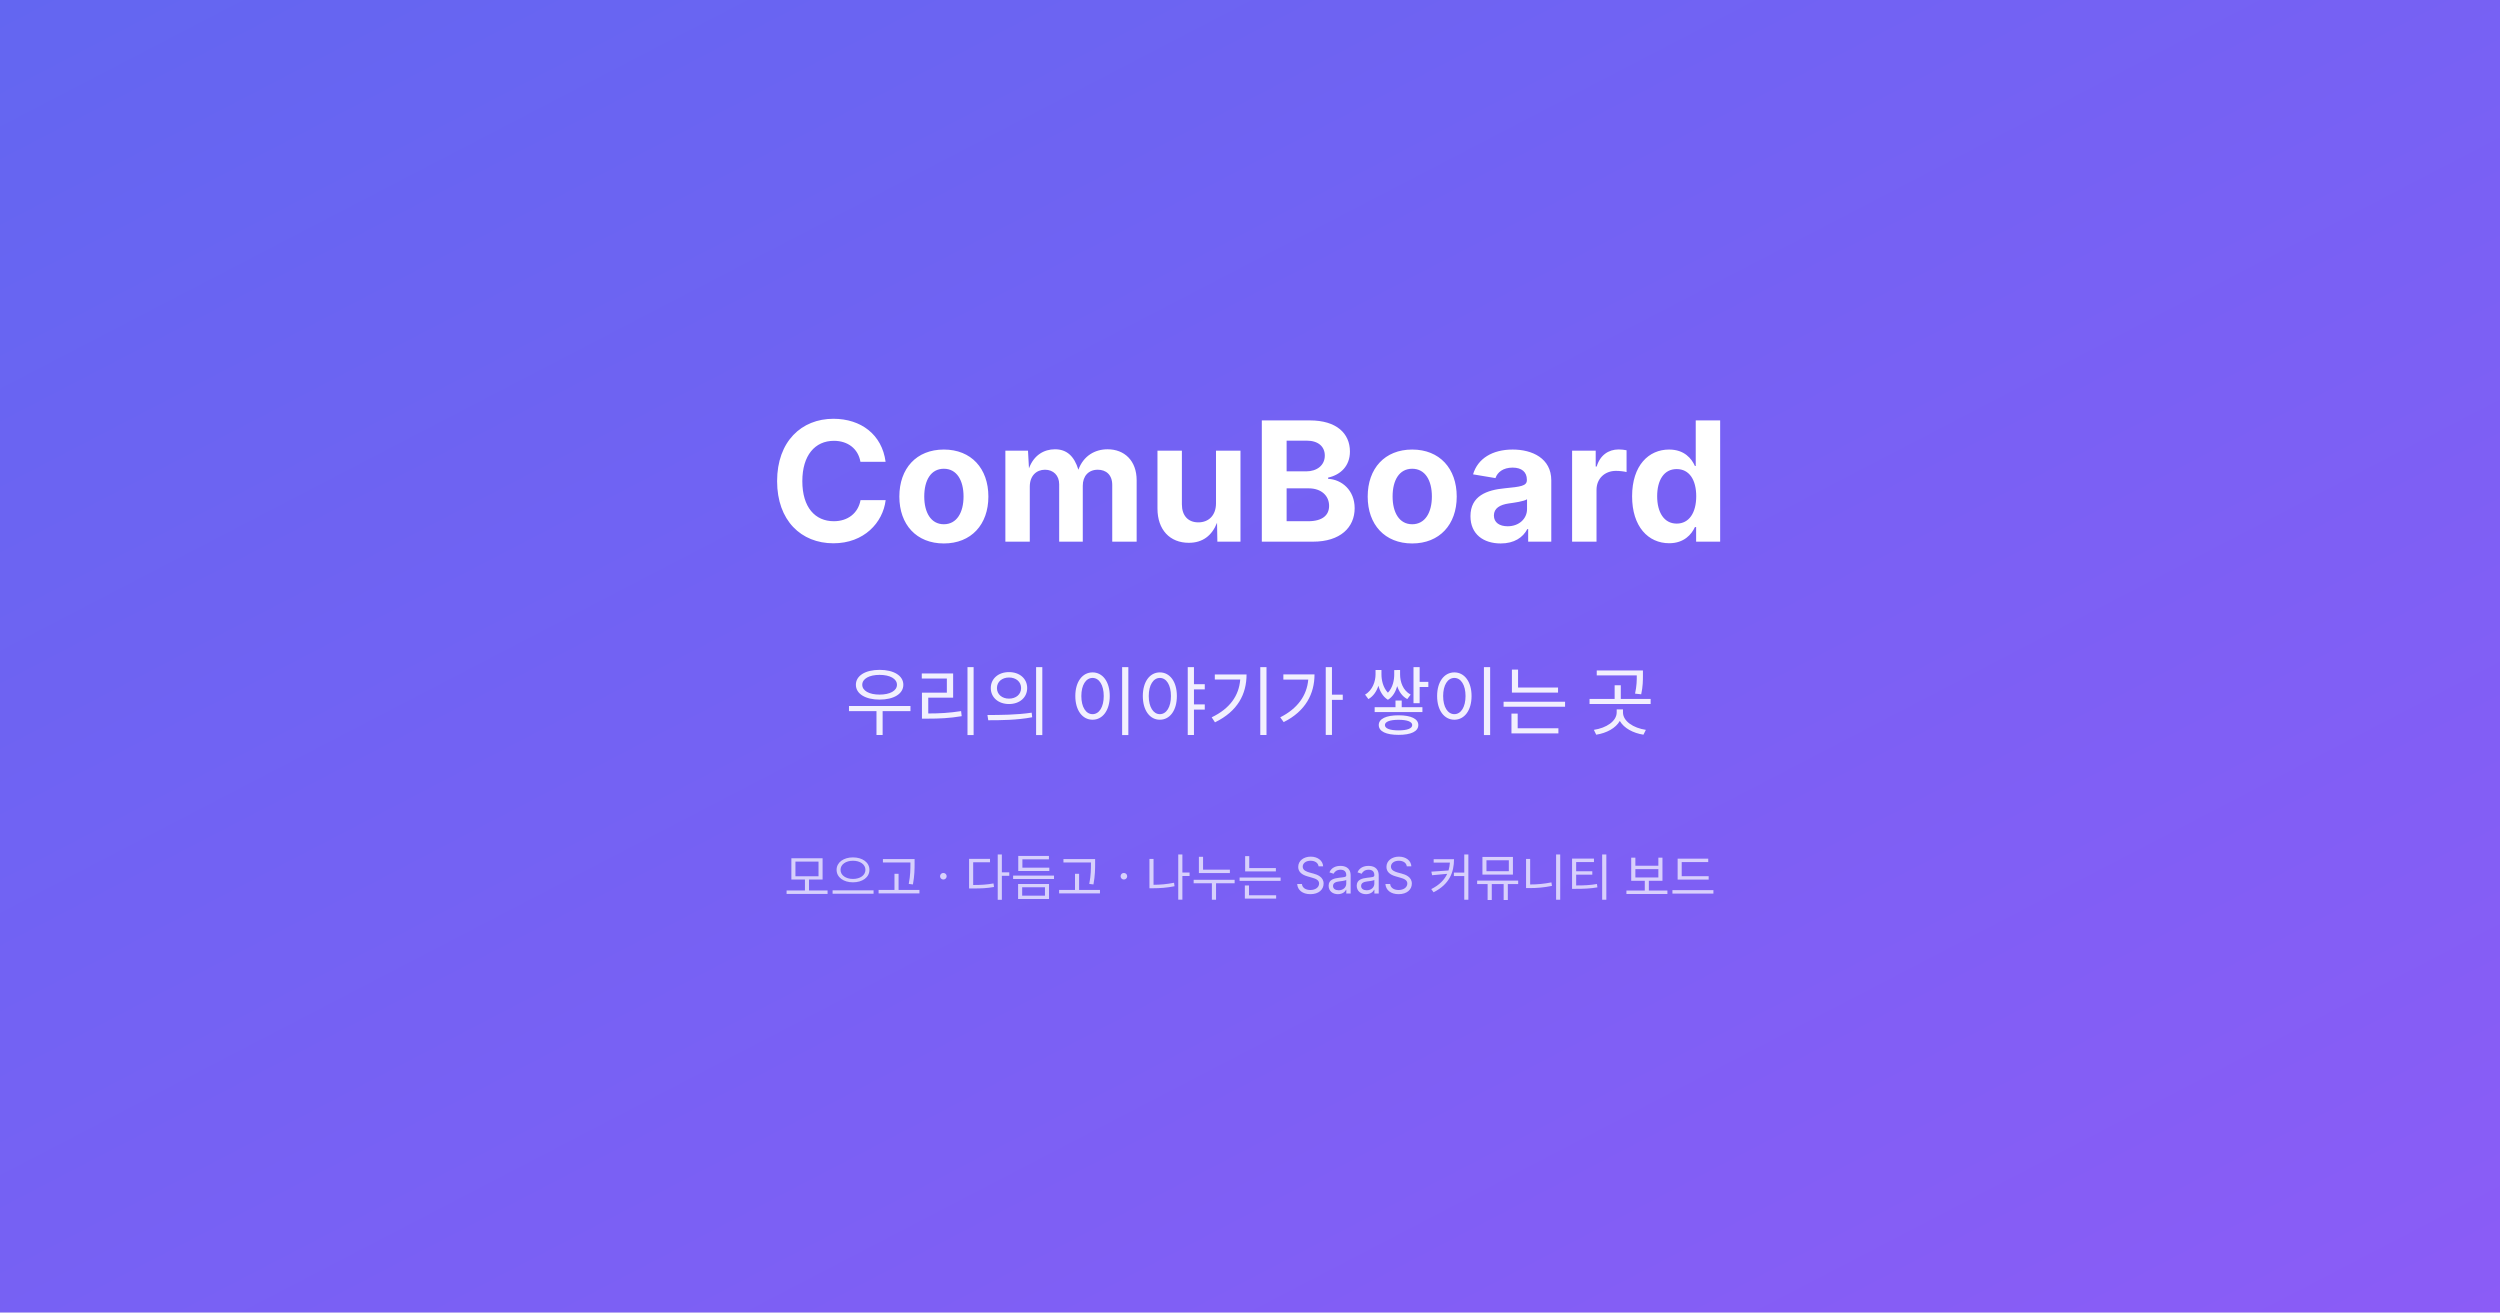
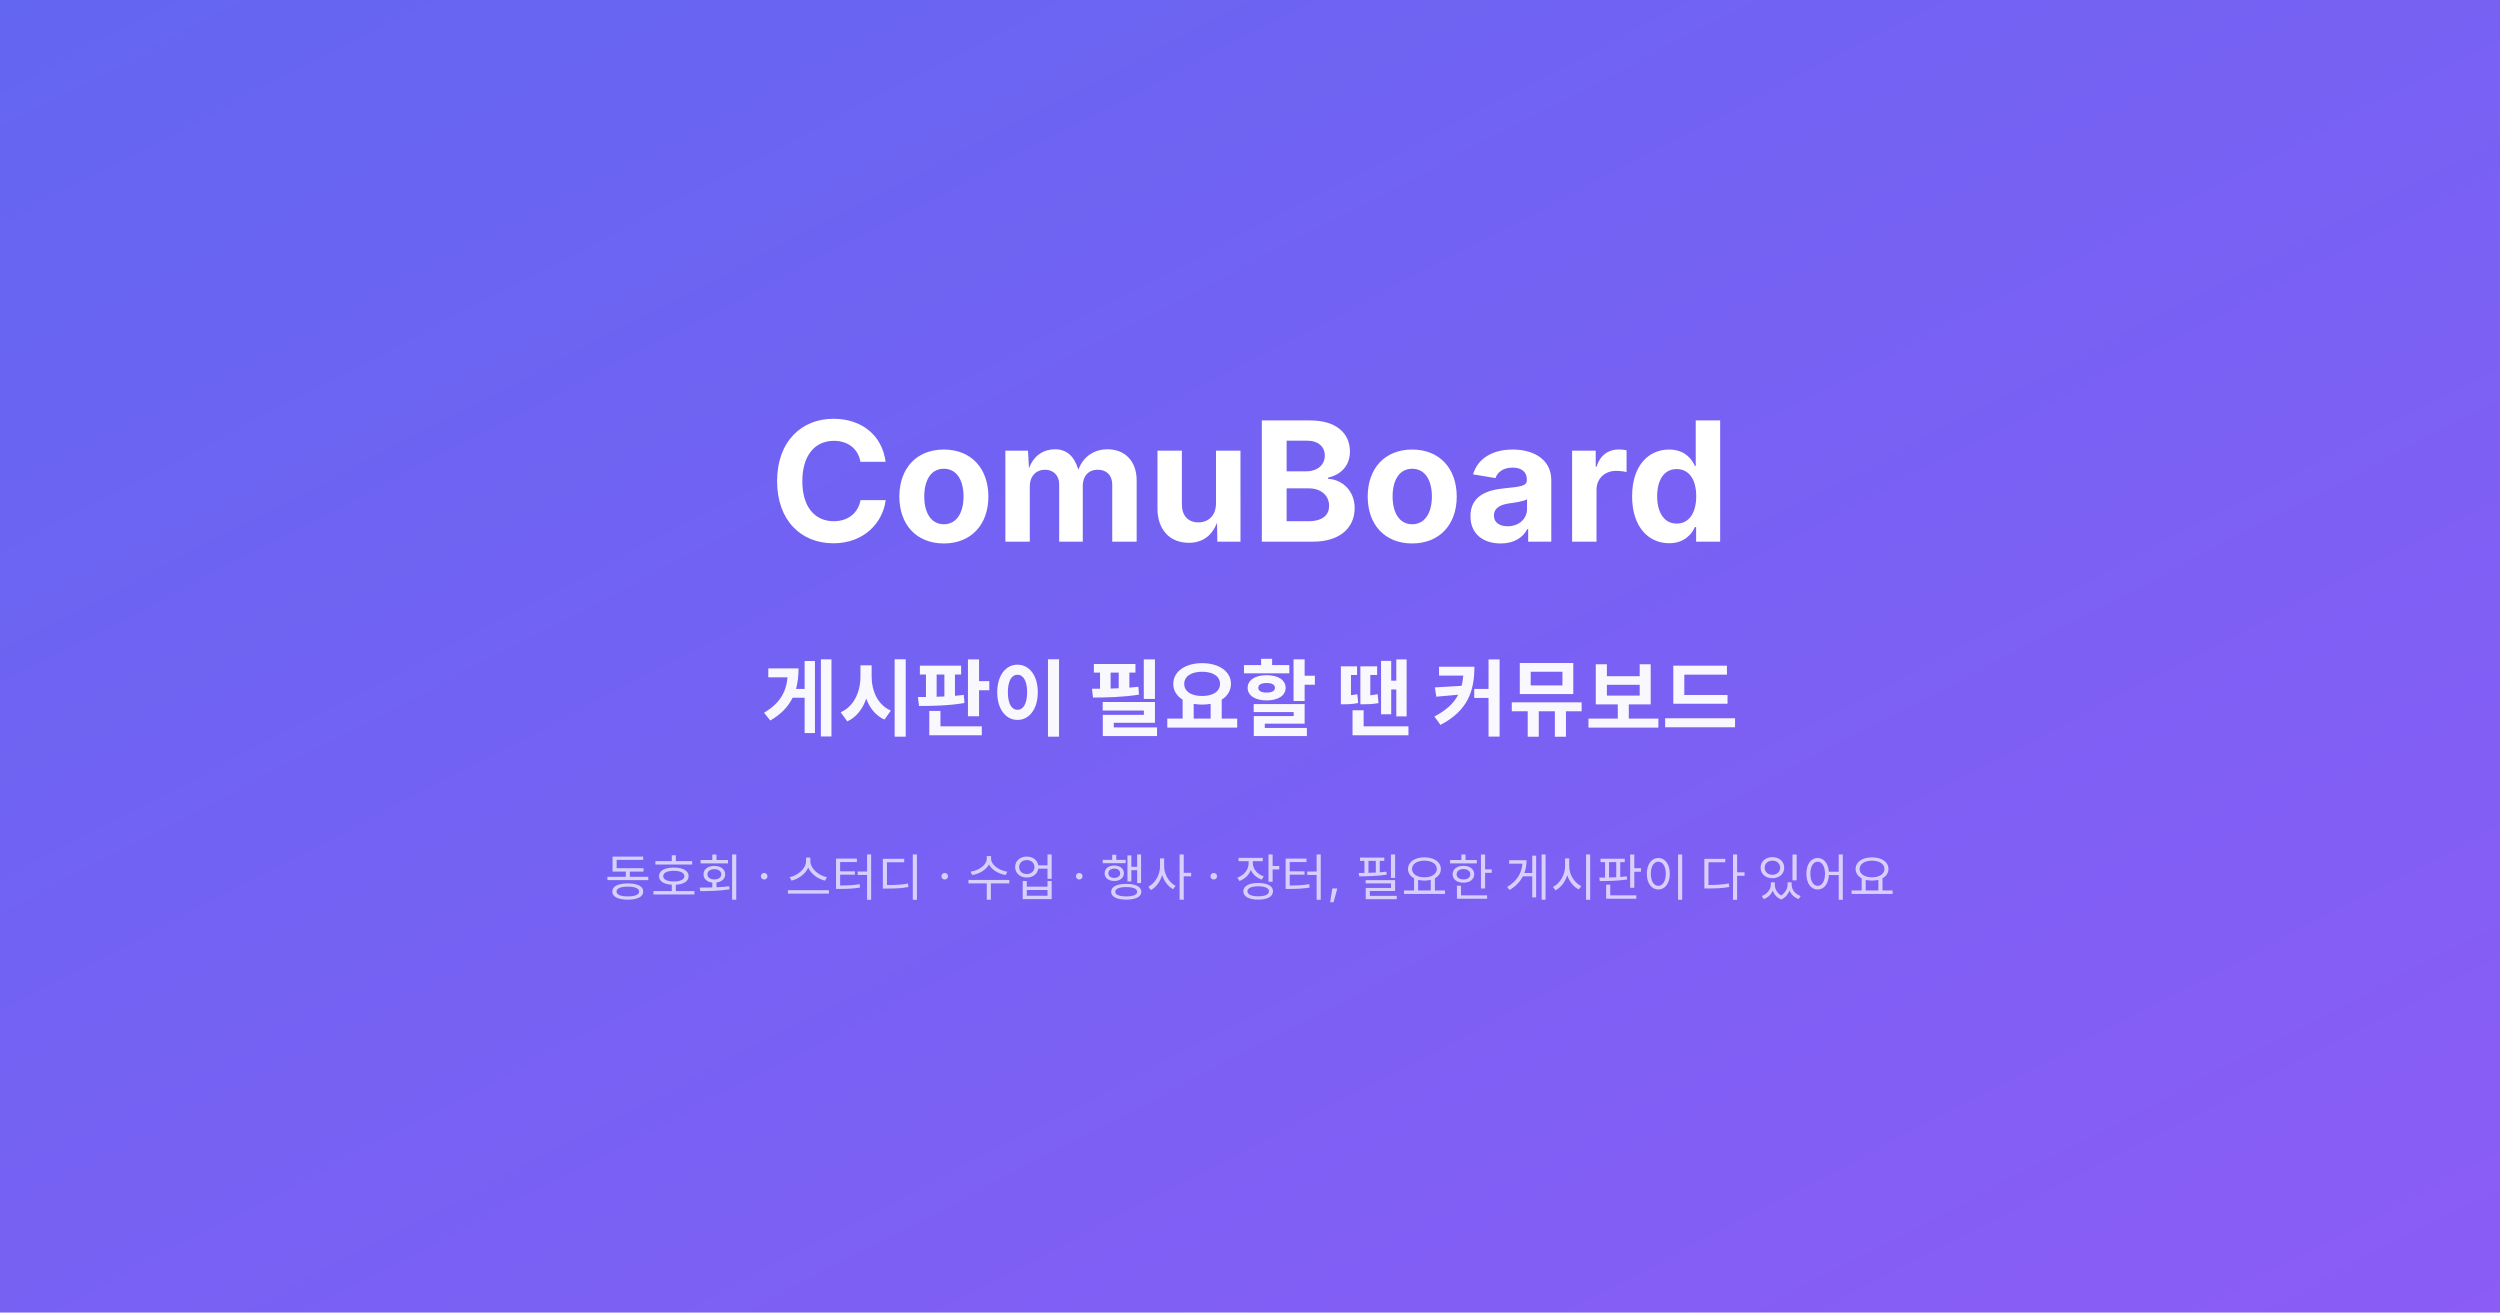
<svg xmlns="http://www.w3.org/2000/svg" width="1200" height="630" viewBox="0 0 1200 630">
  <defs>
    <linearGradient id="bg" x1="0%" y1="0%" x2="100%" y2="100%">
      <stop offset="0%" style="stop-color:#6366f1;stop-opacity:1" />
      <stop offset="100%" style="stop-color:#8b5cf6;stop-opacity:1" />
    </linearGradient>
  </defs>
  <rect width="1200" height="630" fill="url(#bg)" rx="0" />
  <text x="600" y="260" font-family="system-ui, -apple-system, sans-serif" font-size="80" font-weight="700" fill="white" text-anchor="middle">ComuBoard</text>
-   <text x="600" y="350" font-family="system-ui, -apple-system, sans-serif" font-size="36" fill="rgba(255,255,255,0.9)" text-anchor="middle">우리의 이야기가 쌓이는 곳</text>
-   <text x="600" y="430" font-family="system-ui, -apple-system, sans-serif" font-size="24" fill="rgba(255,255,255,0.7)" text-anchor="middle">모으고 · 다듬고 · 나누는 SaaS 커뮤니티 보드</text>
+   <text x="600" y="350" font-family="system-ui, -apple-system, sans-serif" font-size="40" font-weight="600" fill="rgba(255,255,255,0.95)" text-anchor="middle">게시판이 필요할 땐 커뮤보드</text>
+   <text x="600" y="430" font-family="system-ui, -apple-system, sans-serif" font-size="24" fill="rgba(255,255,255,0.7)" text-anchor="middle">동호회 · 스터디 · 수업 · 행사 · 장터, 필요한 게시판이 다 있어요</text>
</svg>
